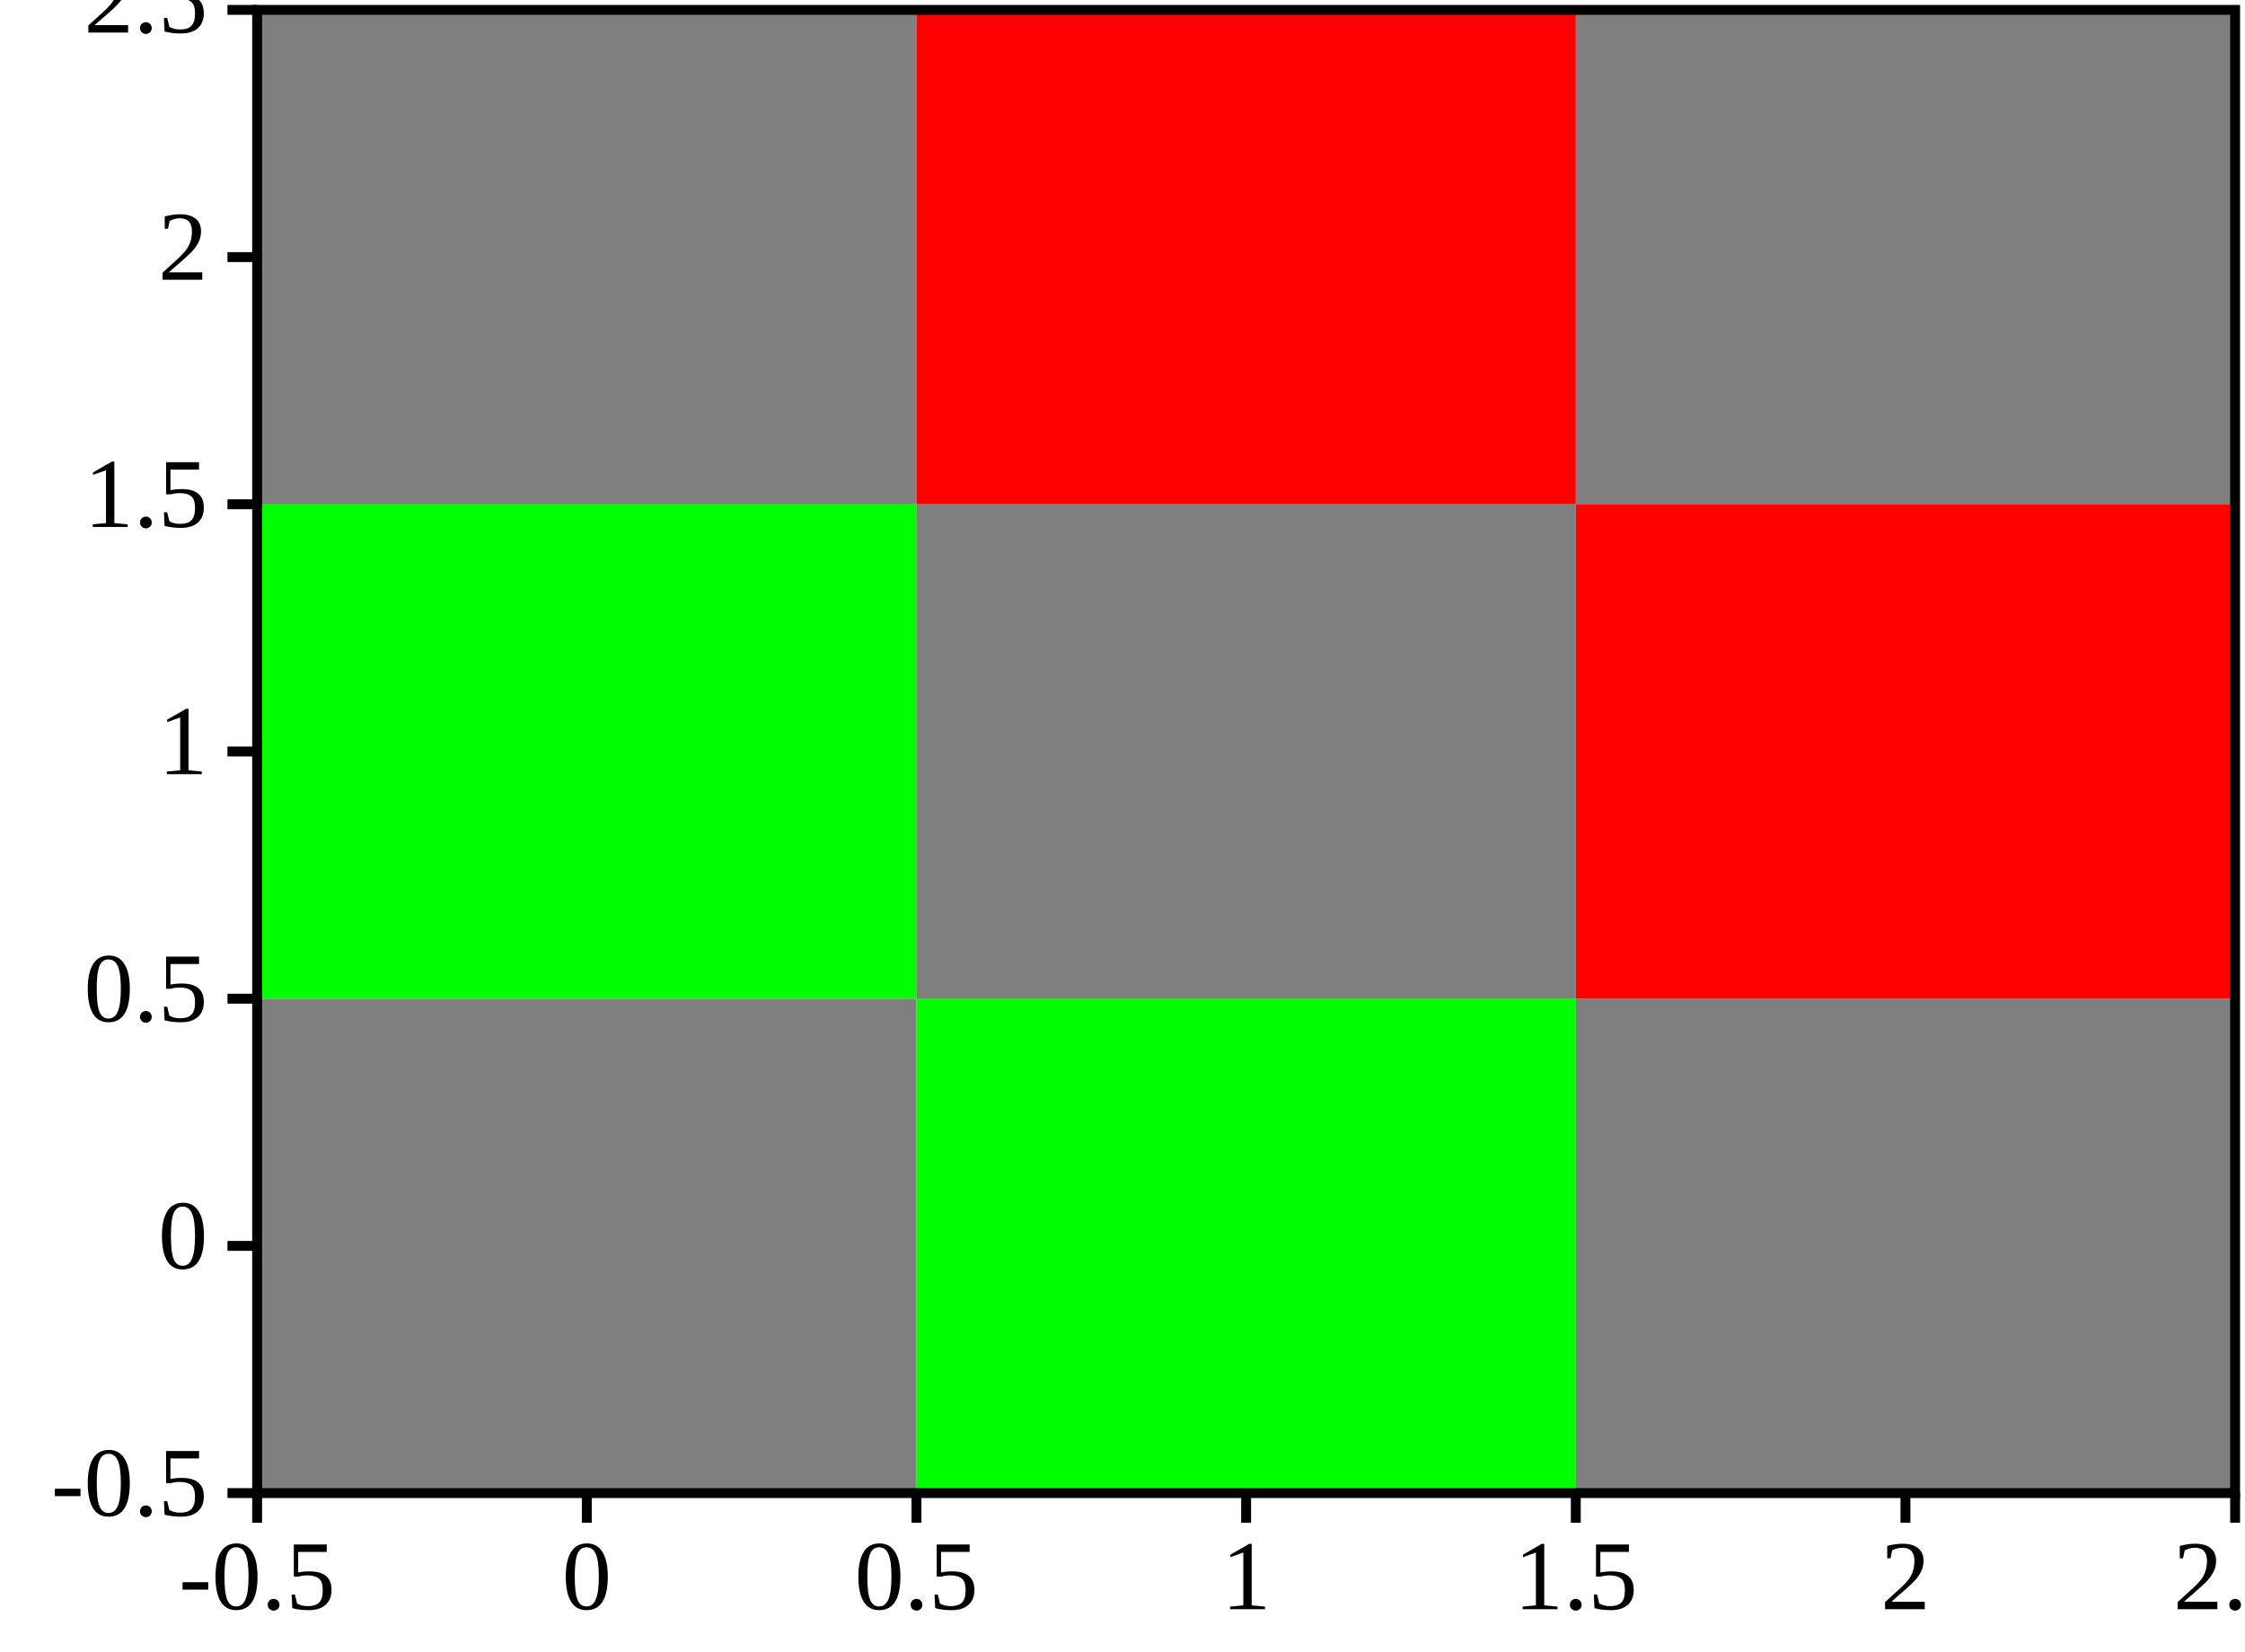
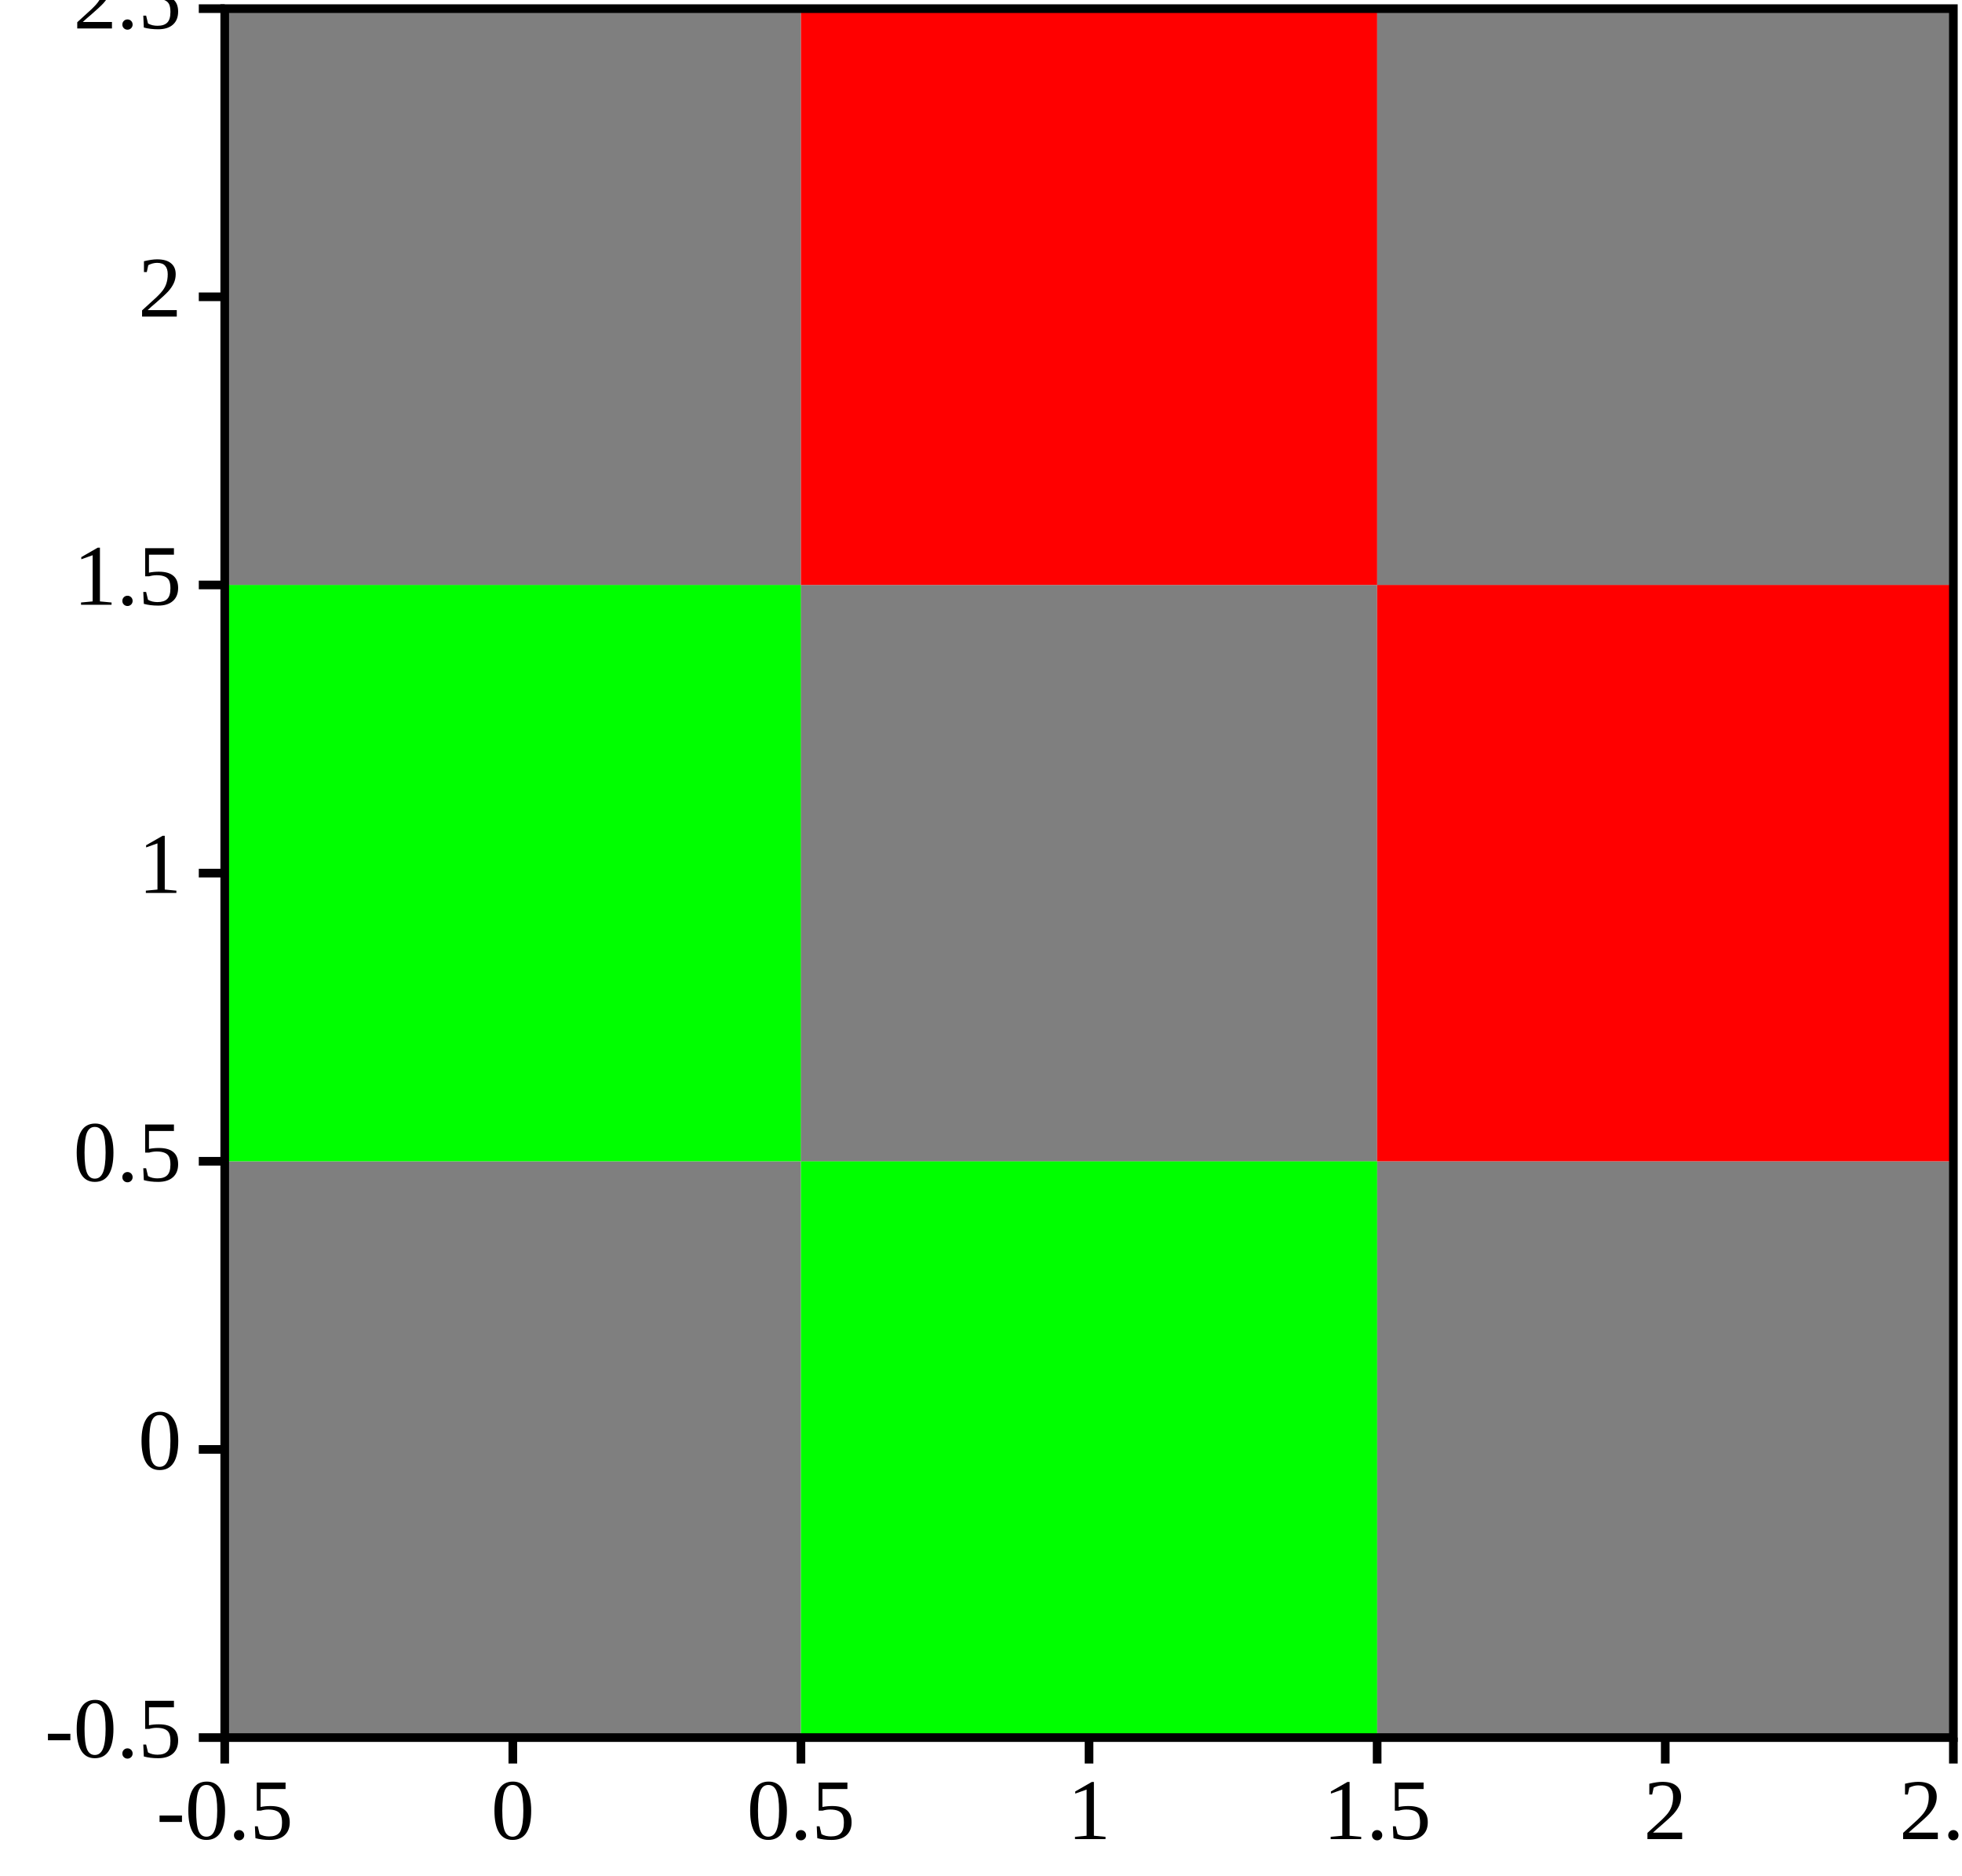
- <svg xmlns="http://www.w3.org/2000/svg" viewBox="-26 -1 227 167" height="100%" width="100%" id="id0000000088">
+ <svg xmlns="http://www.w3.org/2000/svg" viewBox="-26 -1 227 217" height="100%" width="100%" id="id0000000088">
  <g id="id0000000089">
    <g clip-path="url(#id0000000089clipper)" style="pointer-events: all; " vector-effect="non-scaling-stroke" fill="none" class="area" id="id0000000090">
      <g stroke-width="0" id="id0000000092">
-         <polygon points="0,150 0,100 66.667,100 66.667,150 " opacity="0.5" fill="rgb( 0, 0, 0 )" stroke-width="0" id="id0000000093" class="rectangle" />
-         <polygon points="66.667,150 66.667,100 133.333,100 133.333,150 " opacity="1" fill="rgb( 0, 255, 0 )" stroke-width="0" id="id0000000094" class="rectangle" />
-         <polygon points="133.333,150 133.333,100 200,100 200,150 " opacity="0.5" fill="rgb( 0, 0, 0 )" stroke-width="0" id="id0000000095" class="rectangle" />
-         <polygon points="0,100 0,50 66.667,50 66.667,100 " opacity="1" fill="rgb( 0, 255, 0 )" stroke-width="0" id="id0000000096" class="rectangle" />
-         <polygon points="66.667,100 66.667,50 133.333,50 133.333,100 " opacity="0.5" fill="rgb( 0, 0, 0 )" stroke-width="0" id="id0000000097" class="rectangle" />
-         <polygon points="133.333,100 133.333,50 200,50 200,100 " opacity="1" fill="rgb( 255, 0, 0 )" stroke-width="0" id="id0000000098" class="rectangle" />
-         <polygon points="0,50 0,0 66.667,0 66.667,50 " opacity="0.5" fill="rgb( 0, 0, 0 )" stroke-width="0" id="id0000000099" class="rectangle" />
-         <polygon points="66.667,50 66.667,0 133.333,0 133.333,50 " opacity="1" fill="rgb( 255, 0, 0 )" stroke-width="0" id="id0000000100" class="rectangle" />
-         <polygon points="133.333,50 133.333,0 200,0 200,50 " opacity="0.5" fill="rgb( 0, 0, 0 )" stroke-width="0" id="id0000000101" class="rectangle" />
+         <polygon points="0,200 0,133.333 66.667,133.333 66.667,200 " opacity="0.5" fill="rgb( 0, 0, 0 )" stroke-width="0" id="id0000000093" class="rectangle" />
+         <polygon points="66.667,200 66.667,133.333 133.333,133.333 133.333,200 " opacity="1" fill="rgb( 0, 255, 0 )" stroke-width="0" id="id0000000094" class="rectangle" />
+         <polygon points="133.333,200 133.333,133.333 200,133.333 200,200 " opacity="0.5" fill="rgb( 0, 0, 0 )" stroke-width="0" id="id0000000095" class="rectangle" />
+         <polygon points="0,133.333 0,66.667 66.667,66.667 66.667,133.333 " opacity="1" fill="rgb( 0, 255, 0 )" stroke-width="0" id="id0000000096" class="rectangle" />
+         <polygon points="66.667,133.333 66.667,66.667 133.333,66.667 133.333,133.333 " opacity="0.5" fill="rgb( 0, 0, 0 )" stroke-width="0" id="id0000000097" class="rectangle" />
+         <polygon points="133.333,133.333 133.333,66.667 200,66.667 200,133.333 " opacity="1" fill="rgb( 255, 0, 0 )" stroke-width="0" id="id0000000098" class="rectangle" />
+         <polygon points="0,66.667 0,0 66.667,0 66.667,66.667 " opacity="0.5" fill="rgb( 0, 0, 0 )" stroke-width="0" id="id0000000099" class="rectangle" />
+         <polygon points="66.667,66.667 66.667,0 133.333,0 133.333,66.667 " opacity="1" fill="rgb( 255, 0, 0 )" stroke-width="0" id="id0000000100" class="rectangle" />
+         <polygon points="133.333,66.667 133.333,0 200,0 200,66.667 " opacity="0.5" fill="rgb( 0, 0, 0 )" stroke-width="0" id="id0000000101" class="rectangle" />
      </g>
    </g>
    <clipPath id="id0000000089clipper">
-       <polygon points="0,0 0,150 200,150 200,0 " id="id0000000102" class="rectangle" />
+       <polygon points="0,0 0,200 200,200 200,0 " id="id0000000102" class="rectangle" />
    </clipPath>
-     <polyline points="0,150 0,153 " fill="none" stroke-width="1" stroke="black" id="id0000000103" class="line" />
-     <text id="id0000000104" transform="matrix(1 0 0 1 0 0)" x="0" y="155" dominant-baseline="hanging" text-anchor="middle" font-size="10px">
+     <polyline points="0,200 0,203 " fill="none" stroke-width="1" stroke="black" id="id0000000103" class="line" />
+     <text id="id0000000104" transform="matrix(1 0 0 1 0 0)" x="0" y="205" dominant-baseline="hanging" text-anchor="middle" font-size="10px">
-0.5
</text>
-     <polyline points="33.333,150 33.333,153 " fill="none" stroke-width="1" stroke="black" id="id0000000105" class="line" />
-     <text id="id0000000106" transform="matrix(1 0 0 1 0 0)" x="33.333" y="155" dominant-baseline="hanging" text-anchor="middle" font-size="10px">
+     <polyline points="33.333,200 33.333,203 " fill="none" stroke-width="1" stroke="black" id="id0000000105" class="line" />
+     <text id="id0000000106" transform="matrix(1 0 0 1 0 0)" x="33.333" y="205" dominant-baseline="hanging" text-anchor="middle" font-size="10px">
0
</text>
-     <polyline points="66.667,150 66.667,153 " fill="none" stroke-width="1" stroke="black" id="id0000000107" class="line" />
-     <text id="id0000000108" transform="matrix(1 0 0 1 0 0)" x="66.667" y="155" dominant-baseline="hanging" text-anchor="middle" font-size="10px">
+     <polyline points="66.667,200 66.667,203 " fill="none" stroke-width="1" stroke="black" id="id0000000107" class="line" />
+     <text id="id0000000108" transform="matrix(1 0 0 1 0 0)" x="66.667" y="205" dominant-baseline="hanging" text-anchor="middle" font-size="10px">
0.5
</text>
-     <polyline points="100,150 100,153 " fill="none" stroke-width="1" stroke="black" id="id0000000109" class="line" />
-     <text id="id0000000110" transform="matrix(1 0 0 1 0 0)" x="100" y="155" dominant-baseline="hanging" text-anchor="middle" font-size="10px">
+     <polyline points="100,200 100,203 " fill="none" stroke-width="1" stroke="black" id="id0000000109" class="line" />
+     <text id="id0000000110" transform="matrix(1 0 0 1 0 0)" x="100" y="205" dominant-baseline="hanging" text-anchor="middle" font-size="10px">
1
</text>
-     <polyline points="133.333,150 133.333,153 " fill="none" stroke-width="1" stroke="black" id="id0000000111" class="line" />
-     <text id="id0000000112" transform="matrix(1 0 0 1 0 0)" x="133.333" y="155" dominant-baseline="hanging" text-anchor="middle" font-size="10px">
+     <polyline points="133.333,200 133.333,203 " fill="none" stroke-width="1" stroke="black" id="id0000000111" class="line" />
+     <text id="id0000000112" transform="matrix(1 0 0 1 0 0)" x="133.333" y="205" dominant-baseline="hanging" text-anchor="middle" font-size="10px">
1.5
</text>
-     <polyline points="166.667,150 166.667,153 " fill="none" stroke-width="1" stroke="black" id="id0000000113" class="line" />
-     <text id="id0000000114" transform="matrix(1 0 0 1 0 0)" x="166.667" y="155" dominant-baseline="hanging" text-anchor="middle" font-size="10px">
+     <polyline points="166.667,200 166.667,203 " fill="none" stroke-width="1" stroke="black" id="id0000000113" class="line" />
+     <text id="id0000000114" transform="matrix(1 0 0 1 0 0)" x="166.667" y="205" dominant-baseline="hanging" text-anchor="middle" font-size="10px">
2
</text>
-     <polyline points="200,150 200,153 " fill="none" stroke-width="1" stroke="black" id="id0000000115" class="line" />
-     <text id="id0000000116" transform="matrix(1 0 0 1 0 0)" x="200" y="155" dominant-baseline="hanging" text-anchor="middle" font-size="10px">
+     <polyline points="200,200 200,203 " fill="none" stroke-width="1" stroke="black" id="id0000000115" class="line" />
+     <text id="id0000000116" transform="matrix(1 0 0 1 0 0)" x="200" y="205" dominant-baseline="hanging" text-anchor="middle" font-size="10px">
2.5
</text>
-     <polyline points="-3,150 0,150 " fill="none" stroke-width="1" stroke="black" id="id0000000117" class="line" />
-     <text id="id0000000118" transform="matrix(1 0 0 1 0 0)" x="-5" y="150" dominant-baseline="middle" text-anchor="end" font-size="10px">
+     <polyline points="-3,200 0,200 " fill="none" stroke-width="1" stroke="black" id="id0000000117" class="line" />
+     <text id="id0000000118" transform="matrix(1 0 0 1 0 0)" x="-5" y="200" dominant-baseline="middle" text-anchor="end" font-size="10px">
-0.5
</text>
-     <polyline points="-3,125 0,125 " fill="none" stroke-width="1" stroke="black" id="id0000000119" class="line" />
-     <text id="id0000000120" transform="matrix(1 0 0 1 0 0)" x="-5" y="125" dominant-baseline="middle" text-anchor="end" font-size="10px">
+     <polyline points="-3,166.667 0,166.667 " fill="none" stroke-width="1" stroke="black" id="id0000000119" class="line" />
+     <text id="id0000000120" transform="matrix(1 0 0 1 0 0)" x="-5" y="166.667" dominant-baseline="middle" text-anchor="end" font-size="10px">
0
</text>
-     <polyline points="-3,100 0,100 " fill="none" stroke-width="1" stroke="black" id="id0000000121" class="line" />
-     <text id="id0000000122" transform="matrix(1 0 0 1 0 0)" x="-5" y="100" dominant-baseline="middle" text-anchor="end" font-size="10px">
+     <polyline points="-3,133.333 0,133.333 " fill="none" stroke-width="1" stroke="black" id="id0000000121" class="line" />
+     <text id="id0000000122" transform="matrix(1 0 0 1 0 0)" x="-5" y="133.333" dominant-baseline="middle" text-anchor="end" font-size="10px">
0.5
</text>
-     <polyline points="-3,75 0,75 " fill="none" stroke-width="1" stroke="black" id="id0000000123" class="line" />
-     <text id="id0000000124" transform="matrix(1 0 0 1 0 0)" x="-5" y="75" dominant-baseline="middle" text-anchor="end" font-size="10px">
+     <polyline points="-3,100 0,100 " fill="none" stroke-width="1" stroke="black" id="id0000000123" class="line" />
+     <text id="id0000000124" transform="matrix(1 0 0 1 0 0)" x="-5" y="100" dominant-baseline="middle" text-anchor="end" font-size="10px">
1
</text>
-     <polyline points="-3,50 0,50 " fill="none" stroke-width="1" stroke="black" id="id0000000125" class="line" />
-     <text id="id0000000126" transform="matrix(1 0 0 1 0 0)" x="-5" y="50" dominant-baseline="middle" text-anchor="end" font-size="10px">
+     <polyline points="-3,66.667 0,66.667 " fill="none" stroke-width="1" stroke="black" id="id0000000125" class="line" />
+     <text id="id0000000126" transform="matrix(1 0 0 1 0 0)" x="-5" y="66.667" dominant-baseline="middle" text-anchor="end" font-size="10px">
1.5
</text>
-     <polyline points="-3,25 0,25 " fill="none" stroke-width="1" stroke="black" id="id0000000127" class="line" />
-     <text id="id0000000128" transform="matrix(1 0 0 1 0 0)" x="-5" y="25" dominant-baseline="middle" text-anchor="end" font-size="10px">
+     <polyline points="-3,33.333 0,33.333 " fill="none" stroke-width="1" stroke="black" id="id0000000127" class="line" />
+     <text id="id0000000128" transform="matrix(1 0 0 1 0 0)" x="-5" y="33.333" dominant-baseline="middle" text-anchor="end" font-size="10px">
2
</text>
    <polyline points="-3,0 0,0 " fill="none" stroke-width="1" stroke="black" id="id0000000129" class="line" />
    <text id="id0000000130" transform="matrix(1 0 0 1 0 0)" x="-5" y="0" dominant-baseline="middle" text-anchor="end" font-size="10px">
2.5
</text>
-     <polygon points="0,0 0,150 200,150 200,0 " stroke="black" stroke-width="1" fill="none" id="id0000000131" pointer-events="none" class="border" />
+     <polygon points="0,0 0,200 200,200 200,0 " stroke="black" stroke-width="1" fill="none" id="id0000000131" pointer-events="none" class="border" />
  </g>
</svg>
